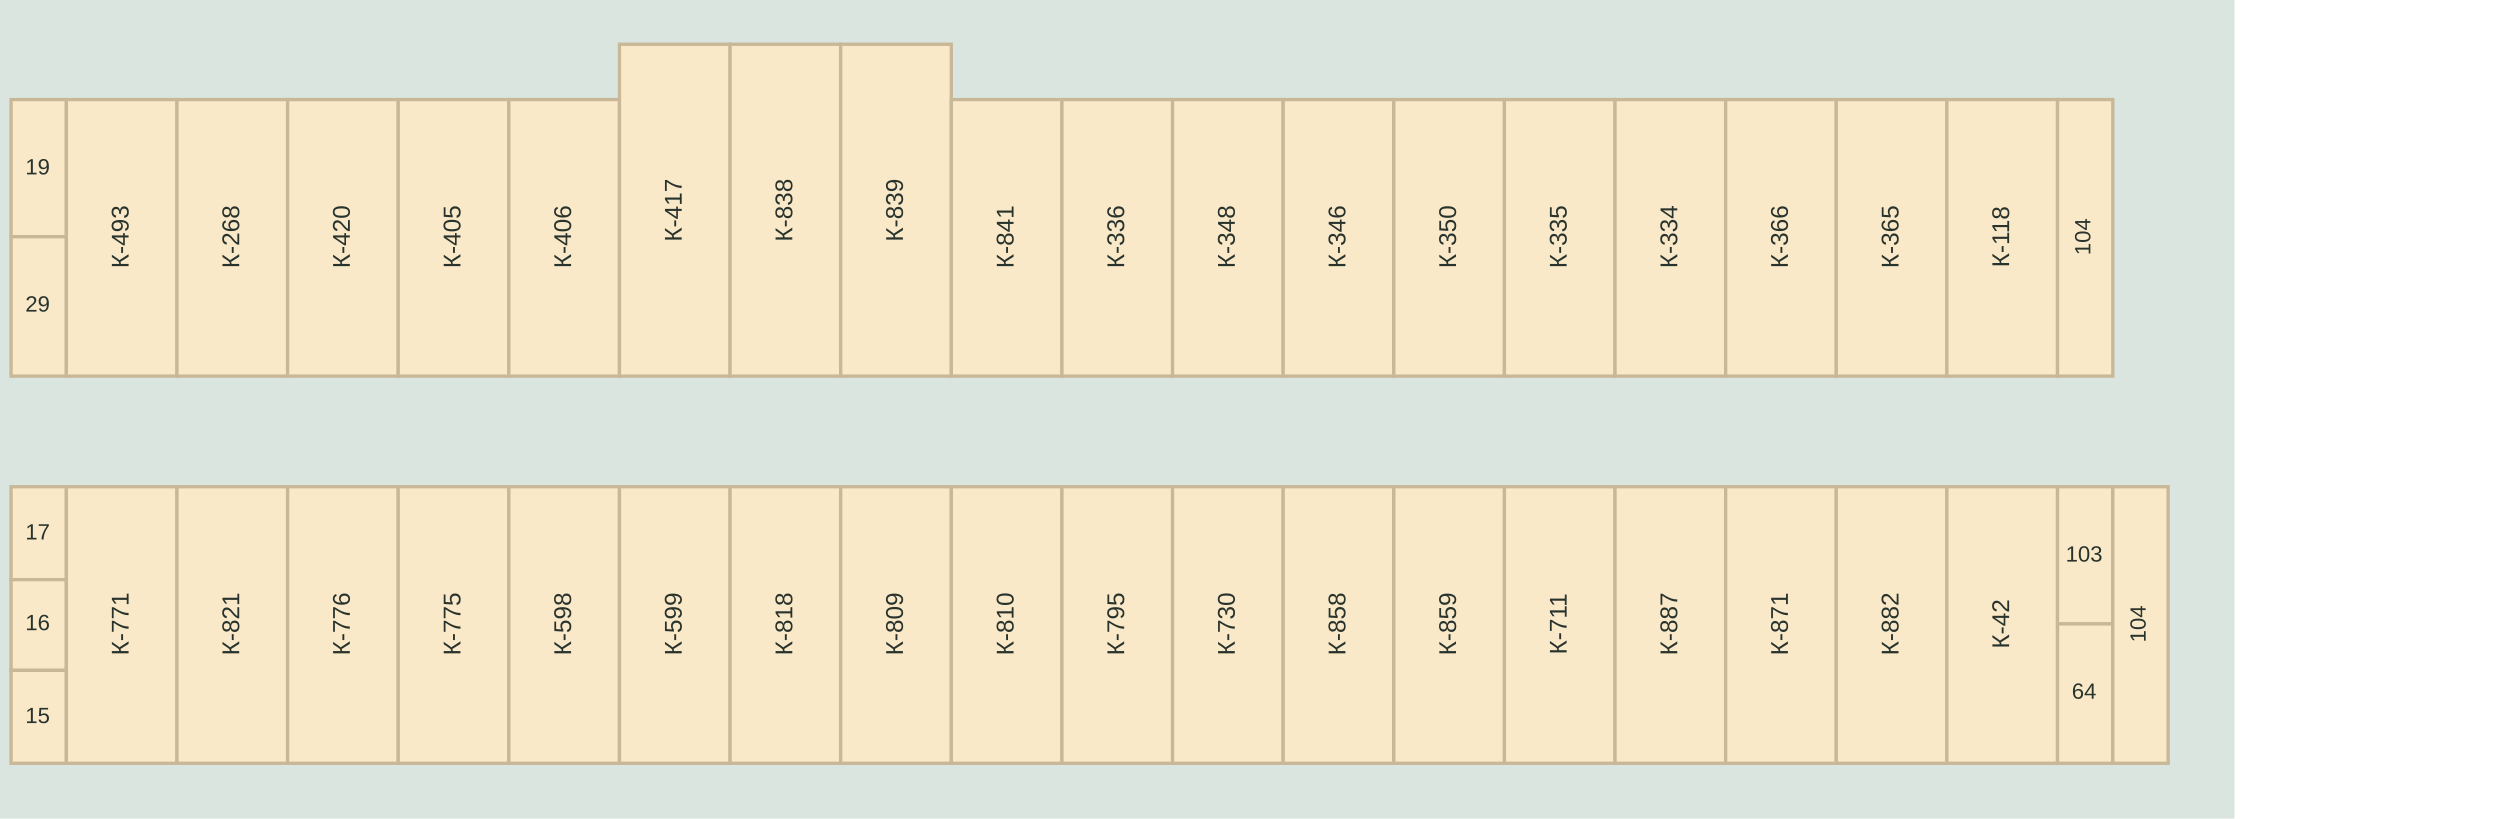
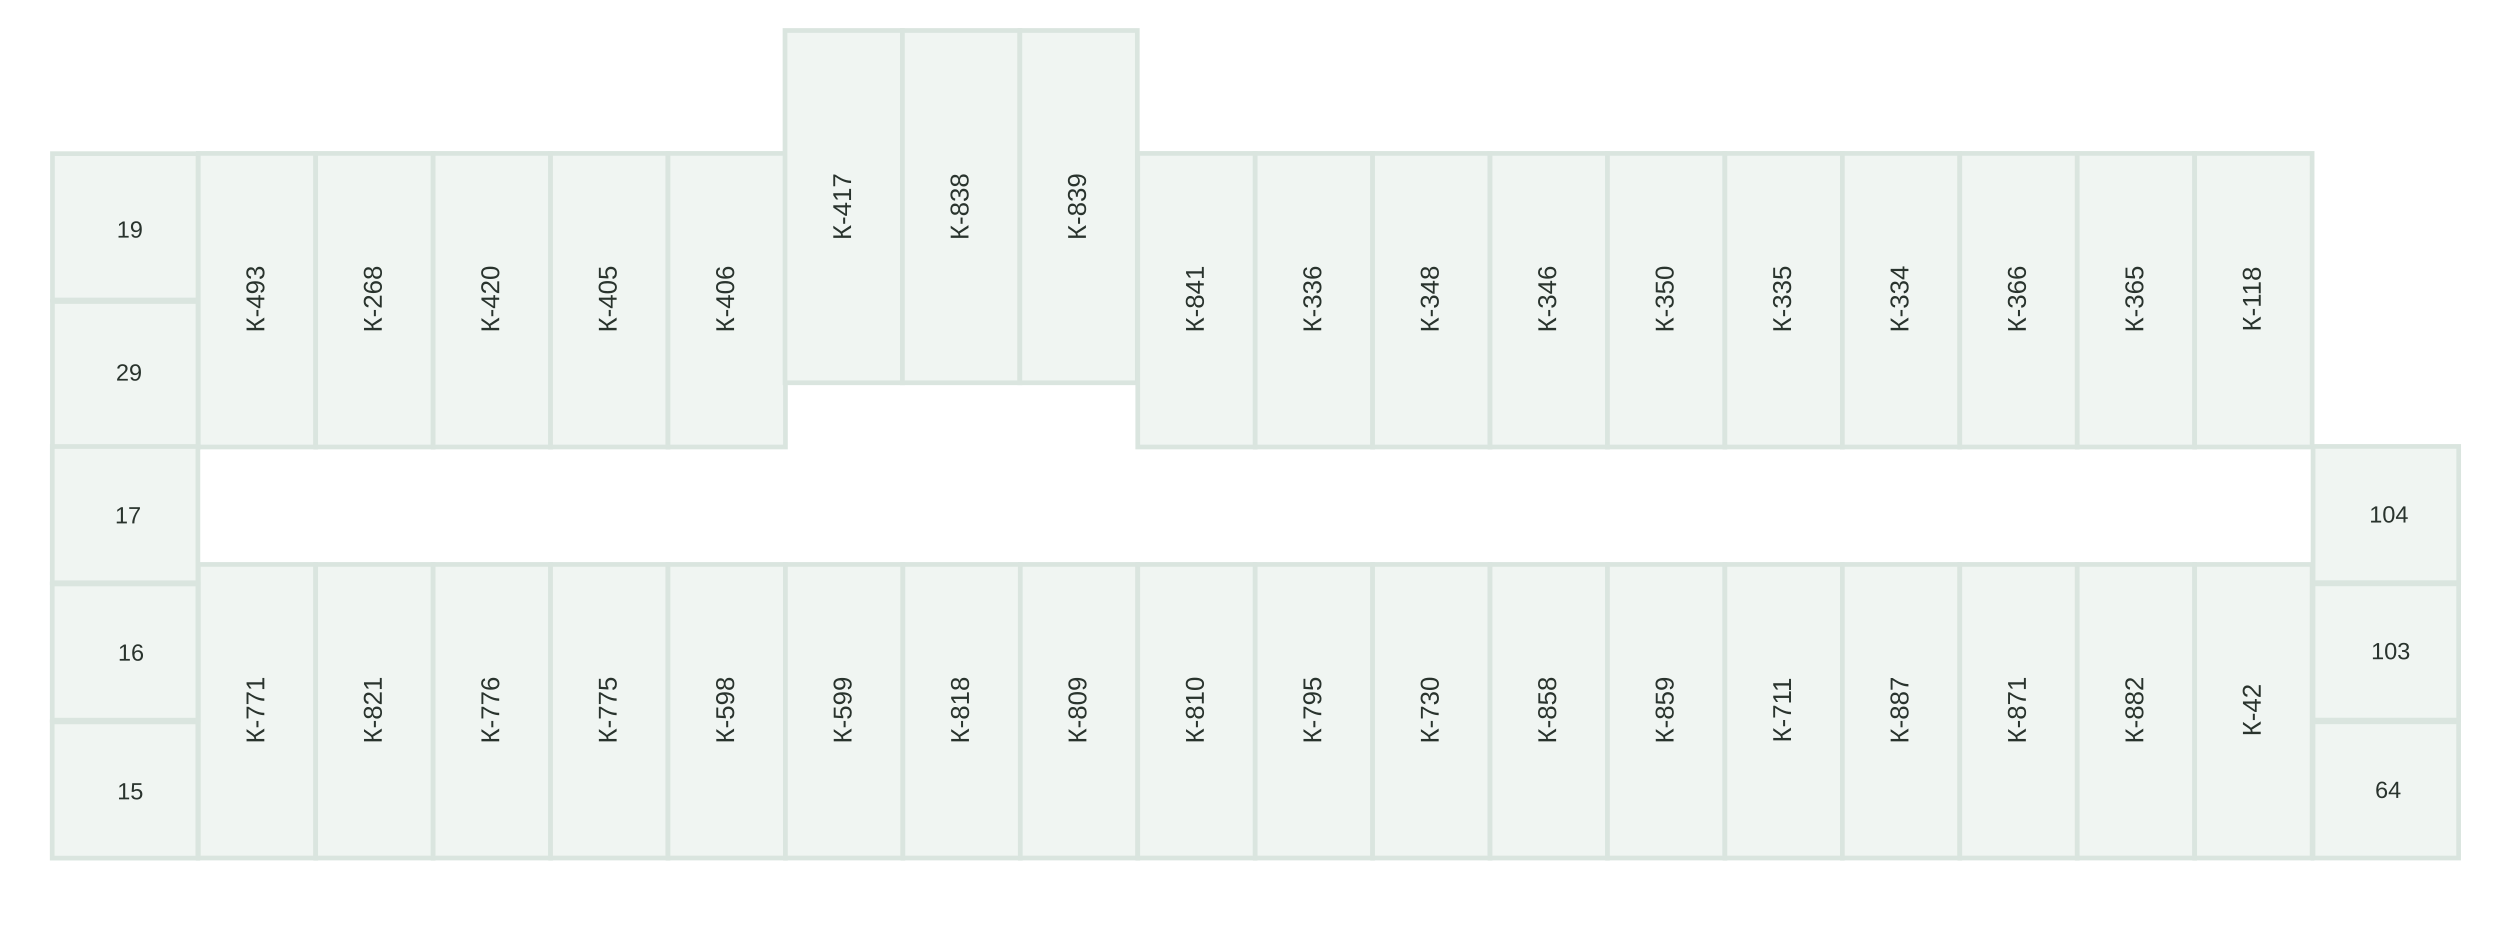
- <svg xmlns="http://www.w3.org/2000/svg" width="1130" height="370" viewBox="0 0 1130 370" fill="none" font-family="Arial, sans-serif">
-   <rect width="1010" height="370" fill="#DAE5DF" />
-   <rect x="5" y="45" width="25" height="62" fill="#FAE9C8" stroke="#c8b898" stroke-width="1.5" />
-   <text x="17" y="76" font-size="10" fill="#29332D" text-anchor="middle" dominant-baseline="middle">19</text>
-   <rect x="5" y="107" width="25" height="63" fill="#FAE9C8" stroke="#c8b898" stroke-width="1.5" />
-   <text x="17" y="138" font-size="10" fill="#29332D" text-anchor="middle" dominant-baseline="middle">29</text>
-   <rect x="30" y="45" width="50" height="125" fill="#FAE9C8" stroke="#c8b898" stroke-width="1.5" />
-   <text x="55" y="107" font-size="11" fill="#29332D" text-anchor="middle" dominant-baseline="middle" transform="rotate(-90 55 107)">К-493</text>
-   <rect x="80" y="45" width="50" height="125" fill="#FAE9C8" stroke="#c8b898" stroke-width="1.5" />
-   <text x="105" y="107" font-size="11" fill="#29332D" text-anchor="middle" dominant-baseline="middle" transform="rotate(-90 105 107)">К-268</text>
-   <rect x="130" y="45" width="50" height="125" fill="#FAE9C8" stroke="#c8b898" stroke-width="1.5" />
-   <text x="155" y="107" font-size="11" fill="#29332D" text-anchor="middle" dominant-baseline="middle" transform="rotate(-90 155 107)">К-420</text>
-   <rect x="180" y="45" width="50" height="125" fill="#FAE9C8" stroke="#c8b898" stroke-width="1.5" />
-   <text x="205" y="107" font-size="11" fill="#29332D" text-anchor="middle" dominant-baseline="middle" transform="rotate(-90 205 107)">К-405</text>
-   <rect x="230" y="45" width="50" height="125" fill="#FAE9C8" stroke="#c8b898" stroke-width="1.5" />
-   <text x="255" y="107" font-size="11" fill="#29332D" text-anchor="middle" dominant-baseline="middle" transform="rotate(-90 255 107)">К-406</text>
-   <rect x="280" y="20" width="50" height="150" fill="#FAE9C8" stroke="#c8b898" stroke-width="1.5" />
-   <text x="305" y="95" font-size="11" fill="#29332D" text-anchor="middle" dominant-baseline="middle" transform="rotate(-90 305 95)">К-417</text>
-   <rect x="330" y="20" width="50" height="150" fill="#FAE9C8" stroke="#c8b898" stroke-width="1.5" />
-   <text x="355" y="95" font-size="11" fill="#29332D" text-anchor="middle" dominant-baseline="middle" transform="rotate(-90 355 95)">К-838</text>
-   <rect x="380" y="20" width="50" height="150" fill="#FAE9C8" stroke="#c8b898" stroke-width="1.5" />
-   <text x="405" y="95" font-size="11" fill="#29332D" text-anchor="middle" dominant-baseline="middle" transform="rotate(-90 405 95)">К-839</text>
-   <rect x="430" y="45" width="50" height="125" fill="#FAE9C8" stroke="#c8b898" stroke-width="1.5" />
-   <text x="455" y="107" font-size="11" fill="#29332D" text-anchor="middle" dominant-baseline="middle" transform="rotate(-90 455 107)">К-841</text>
-   <rect x="480" y="45" width="50" height="125" fill="#FAE9C8" stroke="#c8b898" stroke-width="1.5" />
-   <text x="505" y="107" font-size="11" fill="#29332D" text-anchor="middle" dominant-baseline="middle" transform="rotate(-90 505 107)">К-336</text>
-   <rect x="530" y="45" width="50" height="125" fill="#FAE9C8" stroke="#c8b898" stroke-width="1.5" />
-   <text x="555" y="107" font-size="11" fill="#29332D" text-anchor="middle" dominant-baseline="middle" transform="rotate(-90 555 107)">К-348</text>
-   <rect x="580" y="45" width="50" height="125" fill="#FAE9C8" stroke="#c8b898" stroke-width="1.5" />
-   <text x="605" y="107" font-size="11" fill="#29332D" text-anchor="middle" dominant-baseline="middle" transform="rotate(-90 605 107)">К-346</text>
-   <rect x="630" y="45" width="50" height="125" fill="#FAE9C8" stroke="#c8b898" stroke-width="1.5" />
-   <text x="655" y="107" font-size="11" fill="#29332D" text-anchor="middle" dominant-baseline="middle" transform="rotate(-90 655 107)">К-350</text>
-   <rect x="680" y="45" width="50" height="125" fill="#FAE9C8" stroke="#c8b898" stroke-width="1.5" />
-   <text x="705" y="107" font-size="11" fill="#29332D" text-anchor="middle" dominant-baseline="middle" transform="rotate(-90 705 107)">К-335</text>
-   <rect x="730" y="45" width="50" height="125" fill="#FAE9C8" stroke="#c8b898" stroke-width="1.5" />
-   <text x="755" y="107" font-size="11" fill="#29332D" text-anchor="middle" dominant-baseline="middle" transform="rotate(-90 755 107)">К-334</text>
-   <rect x="780" y="45" width="50" height="125" fill="#FAE9C8" stroke="#c8b898" stroke-width="1.5" />
-   <text x="805" y="107" font-size="11" fill="#29332D" text-anchor="middle" dominant-baseline="middle" transform="rotate(-90 805 107)">К-366</text>
-   <rect x="830" y="45" width="50" height="125" fill="#FAE9C8" stroke="#c8b898" stroke-width="1.5" />
-   <text x="855" y="107" font-size="11" fill="#29332D" text-anchor="middle" dominant-baseline="middle" transform="rotate(-90 855 107)">К-365</text>
-   <rect x="880" y="45" width="50" height="125" fill="#FAE9C8" stroke="#c8b898" stroke-width="1.5" />
-   <text x="905" y="107" font-size="11" fill="#29332D" text-anchor="middle" dominant-baseline="middle" transform="rotate(-90 905 107)">К-118</text>
-   <rect x="930" y="45" width="25" height="125" fill="#FAE9C8" stroke="#c8b898" stroke-width="1.5" />
-   <text x="942" y="107" font-size="10" fill="#29332D" text-anchor="middle" dominant-baseline="middle" transform="rotate(-90 942 107)">104</text>
-   <rect x="5" y="220" width="25" height="42" fill="#FAE9C8" stroke="#c8b898" stroke-width="1.5" />
-   <text x="17" y="241" font-size="10" fill="#29332D" text-anchor="middle" dominant-baseline="middle">17</text>
-   <rect x="5" y="262" width="25" height="41" fill="#FAE9C8" stroke="#c8b898" stroke-width="1.5" />
-   <text x="17" y="282" font-size="10" fill="#29332D" text-anchor="middle" dominant-baseline="middle">16</text>
-   <rect x="5" y="303" width="25" height="42" fill="#FAE9C8" stroke="#c8b898" stroke-width="1.5" />
-   <text x="17" y="324" font-size="10" fill="#29332D" text-anchor="middle" dominant-baseline="middle">15</text>
-   <rect x="30" y="220" width="50" height="125" fill="#FAE9C8" stroke="#c8b898" stroke-width="1.5" />
-   <text x="55" y="282" font-size="11" fill="#29332D" text-anchor="middle" dominant-baseline="middle" transform="rotate(-90 55 282)">К-771</text>
-   <rect x="80" y="220" width="50" height="125" fill="#FAE9C8" stroke="#c8b898" stroke-width="1.5" />
-   <text x="105" y="282" font-size="11" fill="#29332D" text-anchor="middle" dominant-baseline="middle" transform="rotate(-90 105 282)">К-821</text>
-   <rect x="130" y="220" width="50" height="125" fill="#FAE9C8" stroke="#c8b898" stroke-width="1.5" />
-   <text x="155" y="282" font-size="11" fill="#29332D" text-anchor="middle" dominant-baseline="middle" transform="rotate(-90 155 282)">К-776</text>
-   <rect x="180" y="220" width="50" height="125" fill="#FAE9C8" stroke="#c8b898" stroke-width="1.5" />
-   <text x="205" y="282" font-size="11" fill="#29332D" text-anchor="middle" dominant-baseline="middle" transform="rotate(-90 205 282)">К-775</text>
-   <rect x="230" y="220" width="50" height="125" fill="#FAE9C8" stroke="#c8b898" stroke-width="1.5" />
-   <text x="255" y="282" font-size="11" fill="#29332D" text-anchor="middle" dominant-baseline="middle" transform="rotate(-90 255 282)">К-598</text>
-   <rect x="280" y="220" width="50" height="125" fill="#FAE9C8" stroke="#c8b898" stroke-width="1.5" />
-   <text x="305" y="282" font-size="11" fill="#29332D" text-anchor="middle" dominant-baseline="middle" transform="rotate(-90 305 282)">К-599</text>
-   <rect x="330" y="220" width="50" height="125" fill="#FAE9C8" stroke="#c8b898" stroke-width="1.5" />
-   <text x="355" y="282" font-size="11" fill="#29332D" text-anchor="middle" dominant-baseline="middle" transform="rotate(-90 355 282)">К-818</text>
-   <rect x="380" y="220" width="50" height="125" fill="#FAE9C8" stroke="#c8b898" stroke-width="1.5" />
-   <text x="405" y="282" font-size="11" fill="#29332D" text-anchor="middle" dominant-baseline="middle" transform="rotate(-90 405 282)">К-809</text>
-   <rect x="430" y="220" width="50" height="125" fill="#FAE9C8" stroke="#c8b898" stroke-width="1.5" />
-   <text x="455" y="282" font-size="11" fill="#29332D" text-anchor="middle" dominant-baseline="middle" transform="rotate(-90 455 282)">К-810</text>
-   <rect x="480" y="220" width="50" height="125" fill="#FAE9C8" stroke="#c8b898" stroke-width="1.5" />
-   <text x="505" y="282" font-size="11" fill="#29332D" text-anchor="middle" dominant-baseline="middle" transform="rotate(-90 505 282)">К-795</text>
-   <rect x="530" y="220" width="50" height="125" fill="#FAE9C8" stroke="#c8b898" stroke-width="1.5" />
-   <text x="555" y="282" font-size="11" fill="#29332D" text-anchor="middle" dominant-baseline="middle" transform="rotate(-90 555 282)">К-730</text>
-   <rect x="580" y="220" width="50" height="125" fill="#FAE9C8" stroke="#c8b898" stroke-width="1.5" />
-   <text x="605" y="282" font-size="11" fill="#29332D" text-anchor="middle" dominant-baseline="middle" transform="rotate(-90 605 282)">К-858</text>
-   <rect x="630" y="220" width="50" height="125" fill="#FAE9C8" stroke="#c8b898" stroke-width="1.5" />
-   <text x="655" y="282" font-size="11" fill="#29332D" text-anchor="middle" dominant-baseline="middle" transform="rotate(-90 655 282)">К-859</text>
-   <rect x="680" y="220" width="50" height="125" fill="#FAE9C8" stroke="#c8b898" stroke-width="1.5" />
-   <text x="705" y="282" font-size="11" fill="#29332D" text-anchor="middle" dominant-baseline="middle" transform="rotate(-90 705 282)">К-711</text>
-   <rect x="730" y="220" width="50" height="125" fill="#FAE9C8" stroke="#c8b898" stroke-width="1.5" />
-   <text x="755" y="282" font-size="11" fill="#29332D" text-anchor="middle" dominant-baseline="middle" transform="rotate(-90 755 282)">К-887</text>
-   <rect x="780" y="220" width="50" height="125" fill="#FAE9C8" stroke="#c8b898" stroke-width="1.5" />
-   <text x="805" y="282" font-size="11" fill="#29332D" text-anchor="middle" dominant-baseline="middle" transform="rotate(-90 805 282)">К-871</text>
-   <rect x="830" y="220" width="50" height="125" fill="#FAE9C8" stroke="#c8b898" stroke-width="1.5" />
-   <text x="855" y="282" font-size="11" fill="#29332D" text-anchor="middle" dominant-baseline="middle" transform="rotate(-90 855 282)">К-882</text>
-   <rect x="880" y="220" width="50" height="125" fill="#FAE9C8" stroke="#c8b898" stroke-width="1.5" />
-   <text x="905" y="282" font-size="11" fill="#29332D" text-anchor="middle" dominant-baseline="middle" transform="rotate(-90 905 282)">К-42</text>
-   <rect x="930" y="220" width="25" height="62" fill="#FAE9C8" stroke="#c8b898" stroke-width="1.5" />
-   <text x="942" y="251" font-size="10" fill="#29332D" text-anchor="middle" dominant-baseline="middle">103</text>
-   <rect x="930" y="282" width="25" height="63" fill="#FAE9C8" stroke="#c8b898" stroke-width="1.5" />
-   <text x="942" y="313" font-size="10" fill="#29332D" text-anchor="middle" dominant-baseline="middle">64</text>
-   <rect x="955" y="220" width="25" height="125" fill="#FAE9C8" stroke="#c8b898" stroke-width="1.5" />
-   <text x="967" y="282" font-size="10" fill="#29332D" text-anchor="middle" dominant-baseline="middle" transform="rotate(-90 967 282)">104</text>
+ <svg xmlns="http://www.w3.org/2000/svg" viewBox="-164.417 279.683 1064.417 400.5" font-family="Arial, sans-serif">
+   <rect x="-142.08" y="345.1" width="62" height="62.313" fill="rgb(240,245,242)" stroke="#DAE5DF" stroke-width="2" />
+   <text x="-109.15" y="378.025" font-size="10" fill="#29332D" text-anchor="middle" dominant-baseline="middle">19</text>
+   <rect x="-142.09" y="408.06" width="62" height="62" fill="rgb(240,245,242)" stroke="#DAE5DF" stroke-width="2" />
+   <text x="-109.5" y="438.9" font-size="10" fill="#29332D" text-anchor="middle" dominant-baseline="middle">29</text>
+   <rect x="-80" y="345" width="50" height="125" fill="rgb(240,245,242)" stroke="#DAE5DF" stroke-width="2" />
+   <text x="55" y="107" font-size="11" fill="#29332D" text-anchor="middle" dominant-baseline="middle" transform="matrix(0, -1, 1, 0, -162.0002, 462.0005)">К-493</text>
+   <rect x="-30" y="345" width="50" height="125" fill="rgb(240,245,242)" stroke="#DAE5DF" stroke-width="2" />
+   <text x="105" y="107" font-size="11" fill="#29332D" text-anchor="middle" dominant-baseline="middle" transform="matrix(0, -1, 1, 0, -112.0002, 512.0005)">К-268</text>
+   <rect x="20" y="345" width="50" height="125" fill="rgb(240,245,242)" stroke="#DAE5DF" stroke-width="2" />
+   <text x="155" y="107" font-size="11" fill="#29332D" text-anchor="middle" dominant-baseline="middle" transform="matrix(0, -1, 1, 0, -62.00015, 562.0005)">К-420</text>
+   <rect x="70" y="345" width="50" height="125" fill="rgb(240,245,242)" stroke="#DAE5DF" stroke-width="2" />
+   <text x="205" y="107" font-size="11" fill="#29332D" text-anchor="middle" dominant-baseline="middle" transform="matrix(0, -1, 1, 0, -12.00014, 612.0005)">К-405</text>
+   <rect x="120" y="345" width="50" height="125" fill="rgb(240,245,242)" stroke="#DAE5DF" stroke-width="2" />
+   <text x="255" y="107" font-size="11" fill="#29332D" text-anchor="middle" dominant-baseline="middle" transform="matrix(0, -1, 1, 0, 37.99986, 662.0005)">К-406</text>
+   <rect x="169.806" y="292.661" width="50" height="150" fill="rgb(240,245,242)" stroke="#DAE5DF" stroke-width="2" />
+   <text x="305" y="95" font-size="11" fill="#29332D" text-anchor="middle" dominant-baseline="middle" transform="matrix(0, -1, 1, 0, 99.80596, 672.6616)">К-417</text>
+   <rect x="219.806" y="292.661" width="50" height="150" fill="rgb(240,245,242)" stroke="#DAE5DF" stroke-width="2" />
+   <text x="355" y="95" font-size="11" fill="#29332D" text-anchor="middle" dominant-baseline="middle" transform="matrix(0, -1, 1, 0, 149.806, 722.6616)">К-838</text>
+   <rect x="269.806" y="292.661" width="50" height="150" fill="rgb(240,245,242)" stroke="#DAE5DF" stroke-width="2" />
+   <text x="405" y="95" font-size="11" fill="#29332D" text-anchor="middle" dominant-baseline="middle" transform="matrix(0, -1, 1, 0, 199.806, 772.6617)">К-839</text>
+   <rect x="320" y="345" width="50" height="125" fill="rgb(240,245,242)" stroke="#DAE5DF" stroke-width="2" />
+   <text x="455" y="107" font-size="11" fill="#29332D" text-anchor="middle" dominant-baseline="middle" transform="matrix(0, -1, 1, 0, 237.9999, 862.0005)">К-841</text>
+   <rect x="370" y="345" width="50" height="125" fill="rgb(240,245,242)" stroke="#DAE5DF" stroke-width="2" />
+   <text x="505" y="107" font-size="11" fill="#29332D" text-anchor="middle" dominant-baseline="middle" transform="matrix(0, -1, 1, 0, 287.9999, 912.0005)">К-336</text>
+   <rect x="420" y="345" width="50" height="125" fill="rgb(240,245,242)" stroke="#DAE5DF" stroke-width="2" />
+   <text x="555" y="107" font-size="11" fill="#29332D" text-anchor="middle" dominant-baseline="middle" transform="matrix(0, -1, 1, 0, 337.9999, 962.0005)">К-348</text>
+   <rect x="470" y="345" width="50" height="125" fill="rgb(240,245,242)" stroke="#DAE5DF" stroke-width="2" />
+   <text x="605" y="107" font-size="11" fill="#29332D" text-anchor="middle" dominant-baseline="middle" transform="matrix(0, -1, 1, 0, 387.9999, 1012.001)">К-346</text>
+   <rect x="520" y="345" width="50" height="125" fill="rgb(240,245,242)" stroke="#DAE5DF" stroke-width="2" />
+   <text x="655" y="107" font-size="11" fill="#29332D" text-anchor="middle" dominant-baseline="middle" transform="matrix(0, -1, 1, 0, 437.9999, 1062.001)">К-350</text>
+   <rect x="570" y="345" width="50" height="125" fill="rgb(240,245,242)" stroke="#DAE5DF" stroke-width="2" />
+   <text x="705" y="107" font-size="11" fill="#29332D" text-anchor="middle" dominant-baseline="middle" transform="matrix(0, -1, 1, 0, 487.9999, 1112.001)">К-335</text>
+   <rect x="620" y="345" width="50" height="125" fill="rgb(240,245,242)" stroke="#DAE5DF" stroke-width="2" />
+   <text x="755" y="107" font-size="11" fill="#29332D" text-anchor="middle" dominant-baseline="middle" transform="matrix(0, -1, 1, 0, 537.9999, 1162.001)">К-334</text>
+   <rect x="670" y="345" width="50" height="125" fill="rgb(240,245,242)" stroke="#DAE5DF" stroke-width="2" />
+   <text x="805" y="107" font-size="11" fill="#29332D" text-anchor="middle" dominant-baseline="middle" transform="matrix(0, -1, 1, 0, 587.9999, 1212.001)">К-366</text>
+   <rect x="720" y="345" width="50" height="125" fill="rgb(240,245,242)" stroke="#DAE5DF" stroke-width="2" />
+   <text x="855" y="107" font-size="11" fill="#29332D" text-anchor="middle" dominant-baseline="middle" transform="matrix(0, -1, 1, 0, 637.9999, 1262.001)">К-365</text>
+   <rect x="770" y="345" width="50" height="125" fill="rgb(240,245,242)" stroke="#DAE5DF" stroke-width="2" />
+   <text x="905" y="107" font-size="11" fill="#29332D" text-anchor="middle" dominant-baseline="middle" transform="matrix(0, -1, 1, 0, 688, 1312.001)">К-118</text>
+   <rect x="-80" y="520" width="50" height="125" fill="rgb(240,245,242)" stroke="#DAE5DF" stroke-width="2" />
+   <text x="55" y="282" font-size="11" fill="#29332D" text-anchor="middle" dominant-baseline="middle" transform="matrix(0, -1, 1, 0, -337.0002, 637.0005)">К-771</text>
+   <rect x="-30" y="520" width="50" height="125" fill="rgb(240,245,242)" stroke="#DAE5DF" stroke-width="2" />
+   <text x="105" y="282" font-size="11" fill="#29332D" text-anchor="middle" dominant-baseline="middle" transform="matrix(0, -1, 1, 0, -287.0002, 687.0005)">К-821</text>
+   <rect x="20" y="520" width="50" height="125" fill="rgb(240,245,242)" stroke="#DAE5DF" stroke-width="2" />
+   <text x="155" y="282" font-size="11" fill="#29332D" text-anchor="middle" dominant-baseline="middle" transform="matrix(0, -1, 1, 0, -237.0002, 737.0005)">К-776</text>
+   <rect x="70" y="520" width="50" height="125" fill="rgb(240,245,242)" stroke="#DAE5DF" stroke-width="2" />
+   <text x="205" y="282" font-size="11" fill="#29332D" text-anchor="middle" dominant-baseline="middle" transform="matrix(0, -1, 1, 0, -187.0002, 787.0005)">К-775</text>
+   <rect x="120" y="520" width="50" height="125" fill="rgb(240,245,242)" stroke="#DAE5DF" stroke-width="2" />
+   <text x="255" y="282" font-size="11" fill="#29332D" text-anchor="middle" dominant-baseline="middle" transform="matrix(0, -1, 1, 0, -137.0002, 837.0005)">К-598</text>
+   <rect x="170" y="520" width="50" height="125" fill="rgb(240,245,242)" stroke="#DAE5DF" stroke-width="2" />
+   <text x="305" y="282" font-size="11" fill="#29332D" text-anchor="middle" dominant-baseline="middle" transform="matrix(0, -1, 1, 0, -87.00015, 887.0005)">К-599</text>
+   <rect x="220" y="520" width="50" height="125" fill="rgb(240,245,242)" stroke="#DAE5DF" stroke-width="2" />
+   <text x="355" y="282" font-size="11" fill="#29332D" text-anchor="middle" dominant-baseline="middle" transform="matrix(0, -1, 1, 0, -37.00015, 937.0005)">К-818</text>
+   <rect x="270" y="520" width="50" height="125" fill="rgb(240,245,242)" stroke="#DAE5DF" stroke-width="2" />
+   <text x="405" y="282" font-size="11" fill="#29332D" text-anchor="middle" dominant-baseline="middle" transform="matrix(0, -1, 1, 0, 12.99987, 987.0005)">К-809</text>
+   <rect x="320" y="520" width="50" height="125" fill="rgb(240,245,242)" stroke="#DAE5DF" stroke-width="2" />
+   <text x="455" y="282" font-size="11" fill="#29332D" text-anchor="middle" dominant-baseline="middle" transform="matrix(0, -1, 1, 0, 62.99986, 1037.001)">К-810</text>
+   <rect x="370" y="520" width="50" height="125" fill="rgb(240,245,242)" stroke="#DAE5DF" stroke-width="2" />
+   <text x="505" y="282" font-size="11" fill="#29332D" text-anchor="middle" dominant-baseline="middle" transform="matrix(0, -1, 1, 0, 112.9999, 1087.001)">К-795</text>
+   <rect x="420" y="520" width="50" height="125" fill="rgb(240,245,242)" stroke="#DAE5DF" stroke-width="2" />
+   <text x="555" y="282" font-size="11" fill="#29332D" text-anchor="middle" dominant-baseline="middle" transform="matrix(0, -1, 1, 0, 162.9999, 1137.001)">К-730</text>
+   <rect x="470" y="520" width="50" height="125" fill="rgb(240,245,242)" stroke="#DAE5DF" stroke-width="2" />
+   <text x="605" y="282" font-size="11" fill="#29332D" text-anchor="middle" dominant-baseline="middle" transform="matrix(0, -1, 1, 0, 212.9999, 1187.001)">К-858</text>
+   <rect x="520" y="520" width="50" height="125" fill="rgb(240,245,242)" stroke="#DAE5DF" stroke-width="2" />
+   <text x="655" y="282" font-size="11" fill="#29332D" text-anchor="middle" dominant-baseline="middle" transform="matrix(0, -1, 1, 0, 262.9999, 1237.001)">К-859</text>
+   <rect x="570" y="520" width="50" height="125" fill="rgb(240,245,242)" stroke="#DAE5DF" stroke-width="2" />
+   <text x="705" y="282" font-size="11" fill="#29332D" text-anchor="middle" dominant-baseline="middle" transform="matrix(0, -1, 1, 0, 312.9999, 1287.001)">К-711</text>
+   <rect x="620" y="520" width="50" height="125" fill="rgb(240,245,242)" stroke="#DAE5DF" stroke-width="2" />
+   <text x="755" y="282" font-size="11" fill="#29332D" text-anchor="middle" dominant-baseline="middle" transform="matrix(0, -1, 1, 0, 362.9999, 1337.001)">К-887</text>
+   <rect x="670" y="520" width="50" height="125" fill="rgb(240,245,242)" stroke="#DAE5DF" stroke-width="2" />
+   <text x="805" y="282" font-size="11" fill="#29332D" text-anchor="middle" dominant-baseline="middle" transform="matrix(0, -1, 1, 0, 412.9999, 1387.001)">К-871</text>
+   <rect x="720" y="520" width="50" height="125" fill="rgb(240,245,242)" stroke="#DAE5DF" stroke-width="2" />
+   <text x="855" y="282" font-size="11" fill="#29332D" text-anchor="middle" dominant-baseline="middle" transform="matrix(0, -1, 1, 0, 462.9999, 1437.001)">К-882</text>
+   <rect x="770" y="520" width="50" height="125" fill="rgb(240,245,242)" stroke="#DAE5DF" stroke-width="2" />
+   <text x="905" y="282" font-size="11" fill="#29332D" text-anchor="middle" dominant-baseline="middle" transform="matrix(0, -1, 1, 0, 512.9999, 1487.001)">К-42</text>
+   <rect x="-142.16" y="469.795" width="62" height="58" fill="rgb(240,245,242)" stroke="#DAE5DF" stroke-width="2" />
+   <text x="-109.91" y="499.679" font-size="10" fill="#29332D" text-anchor="middle" dominant-baseline="middle">17</text>
+   <rect x="-142.17" y="528.309" width="62" height="58" fill="rgb(240,245,242)" stroke="#DAE5DF" stroke-width="2" />
+   <text x="-108.64" y="558.136" font-size="10" fill="#29332D" text-anchor="middle" dominant-baseline="middle">16</text>
+   <rect x="-142.19" y="587.044" width="62" height="58" fill="rgb(240,245,242)" stroke="#DAE5DF" stroke-width="2" />
+   <text x="-108.95" y="617.176" font-size="10" fill="#29332D" text-anchor="middle" dominant-baseline="middle">15</text>
+   <rect x="820.409" y="469.757" width="62" height="58" fill="rgb(240,245,242)" stroke="#DAE5DF" stroke-width="2" />
+   <text x="852.671" y="499.316" font-size="10" fill="#29332D" text-anchor="middle" dominant-baseline="middle">104</text>
+   <rect x="820.399" y="528.271" width="62" height="58" fill="rgb(240,245,242)" stroke="#DAE5DF" stroke-width="2" />
+   <text x="853.461" y="557.519" font-size="10" fill="#29332D" text-anchor="middle" dominant-baseline="middle">103</text>
+   <rect x="820.379" y="587.006" width="62" height="58" fill="rgb(240,245,242)" stroke="#DAE5DF" stroke-width="2" />
+   <text x="852.363" y="616.589" font-size="10" fill="#29332D" text-anchor="middle" dominant-baseline="middle">64</text>
</svg>
